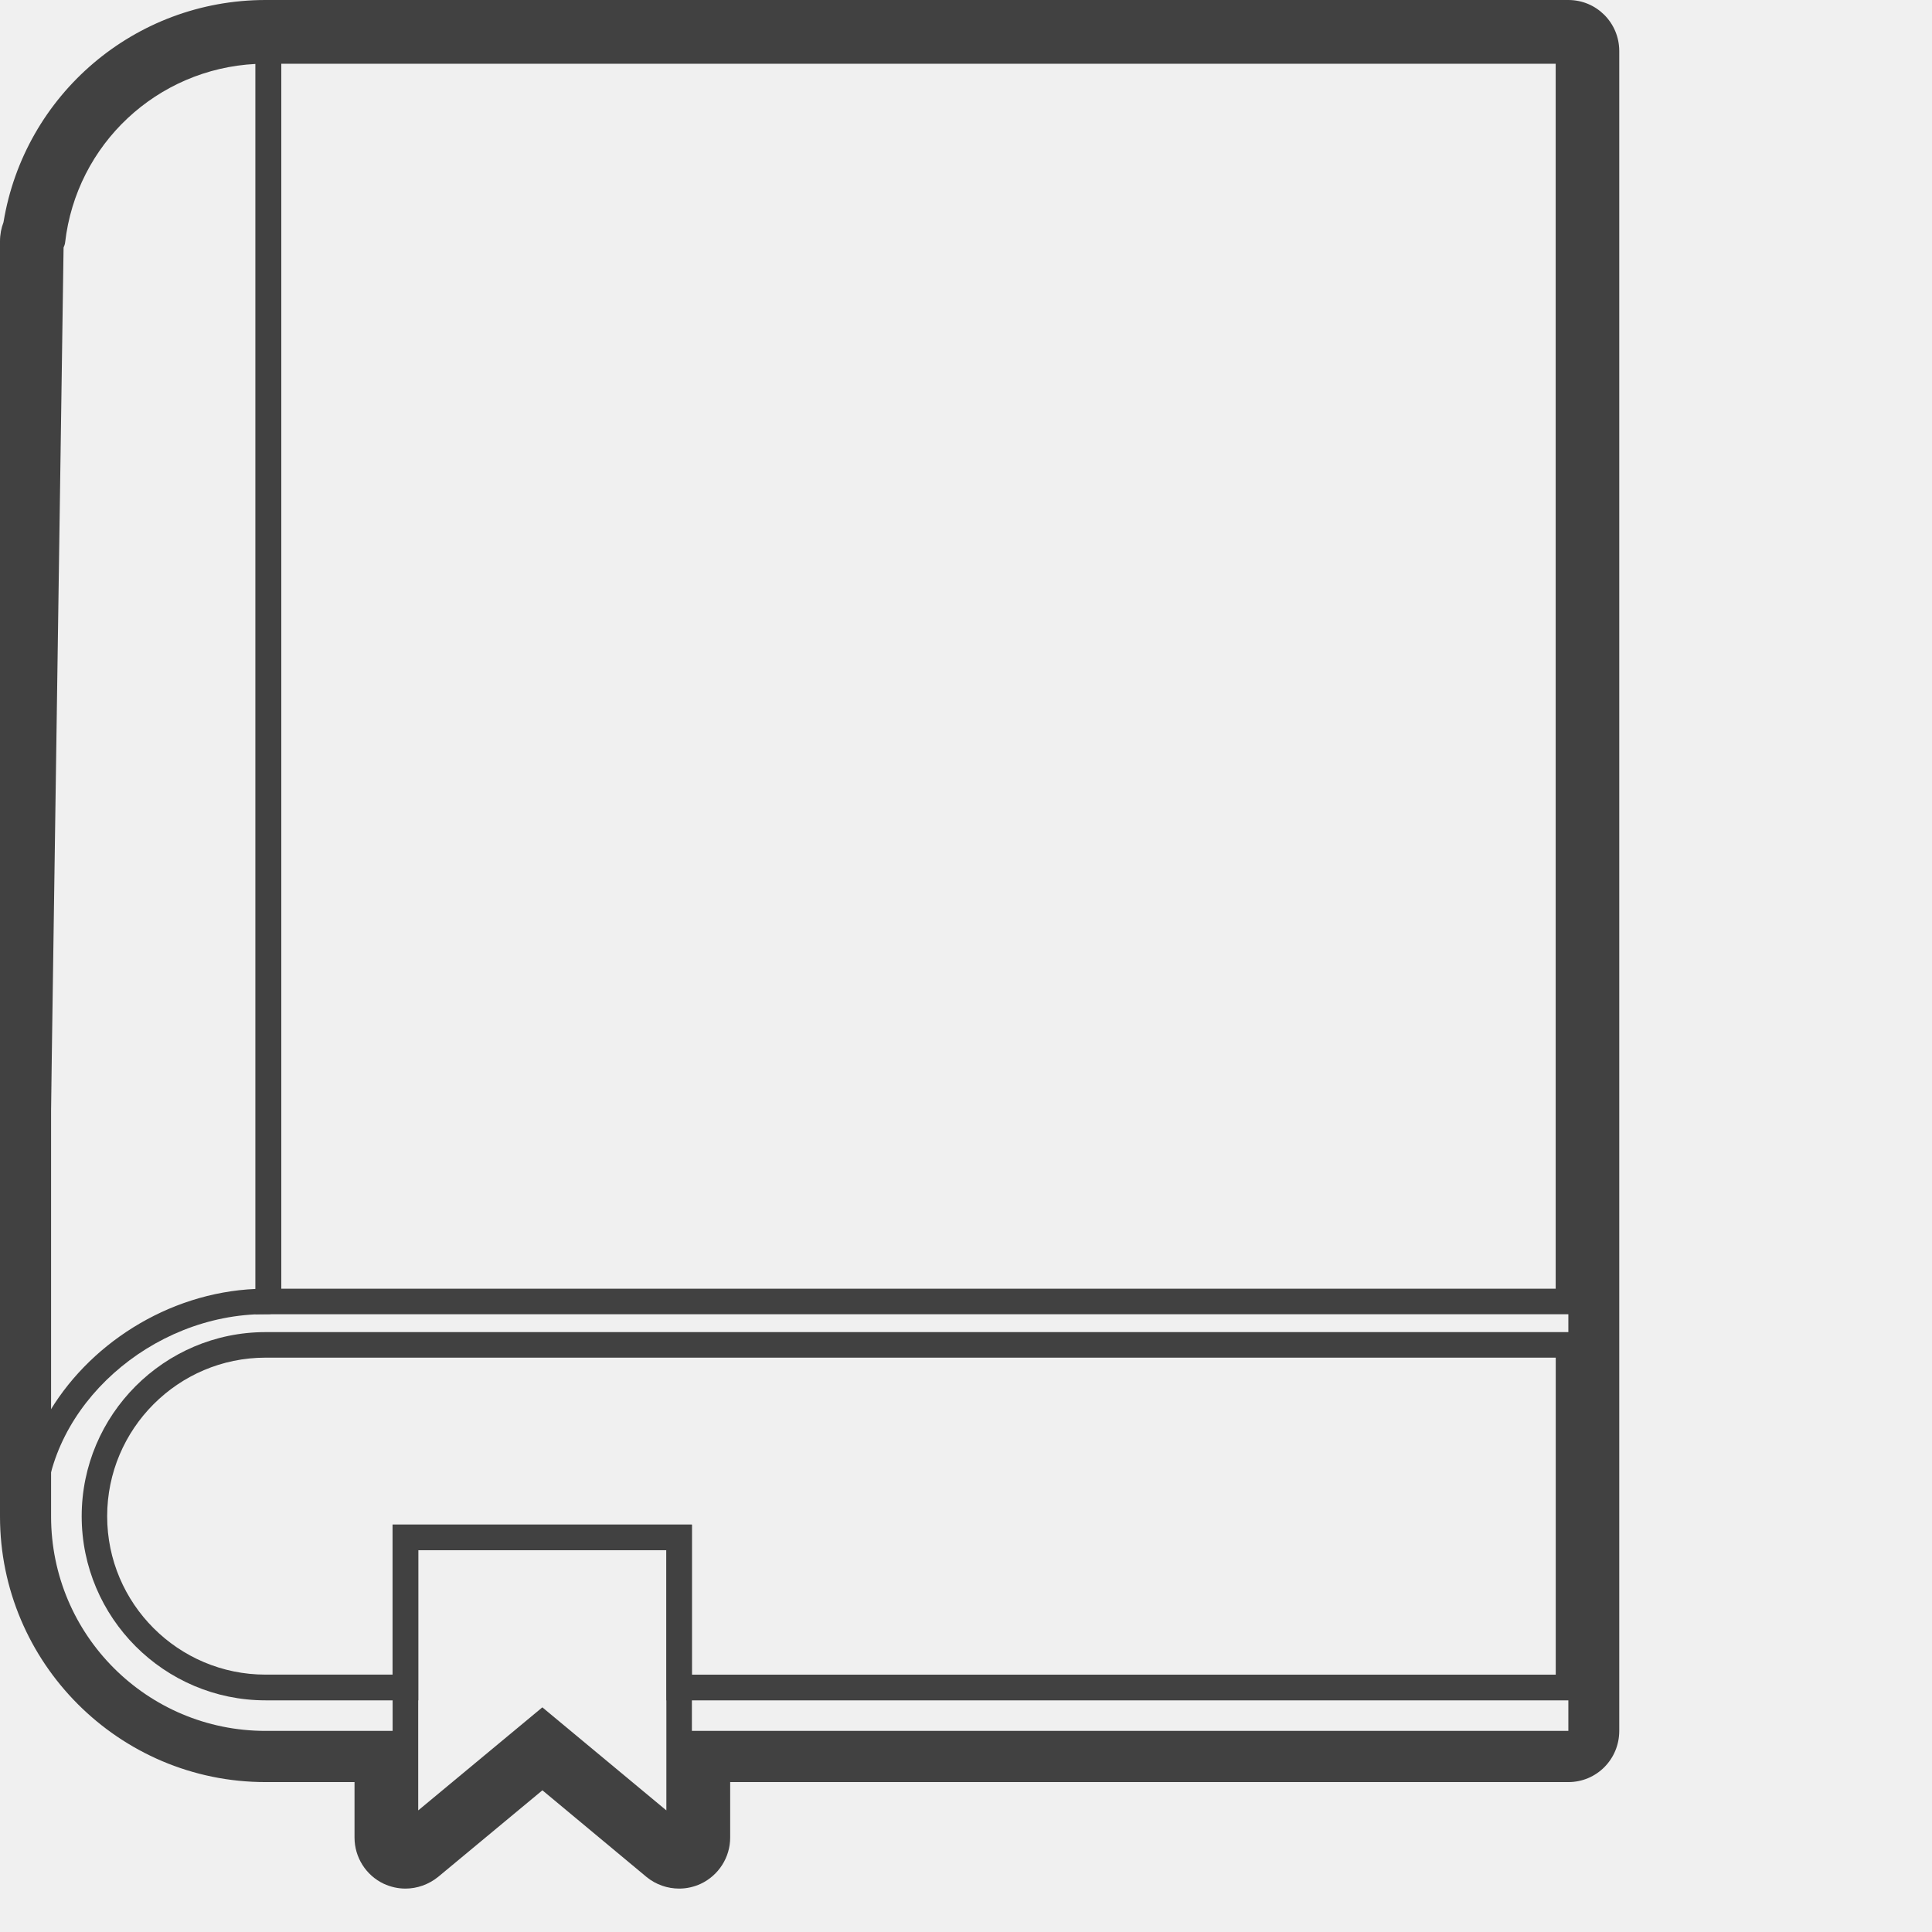
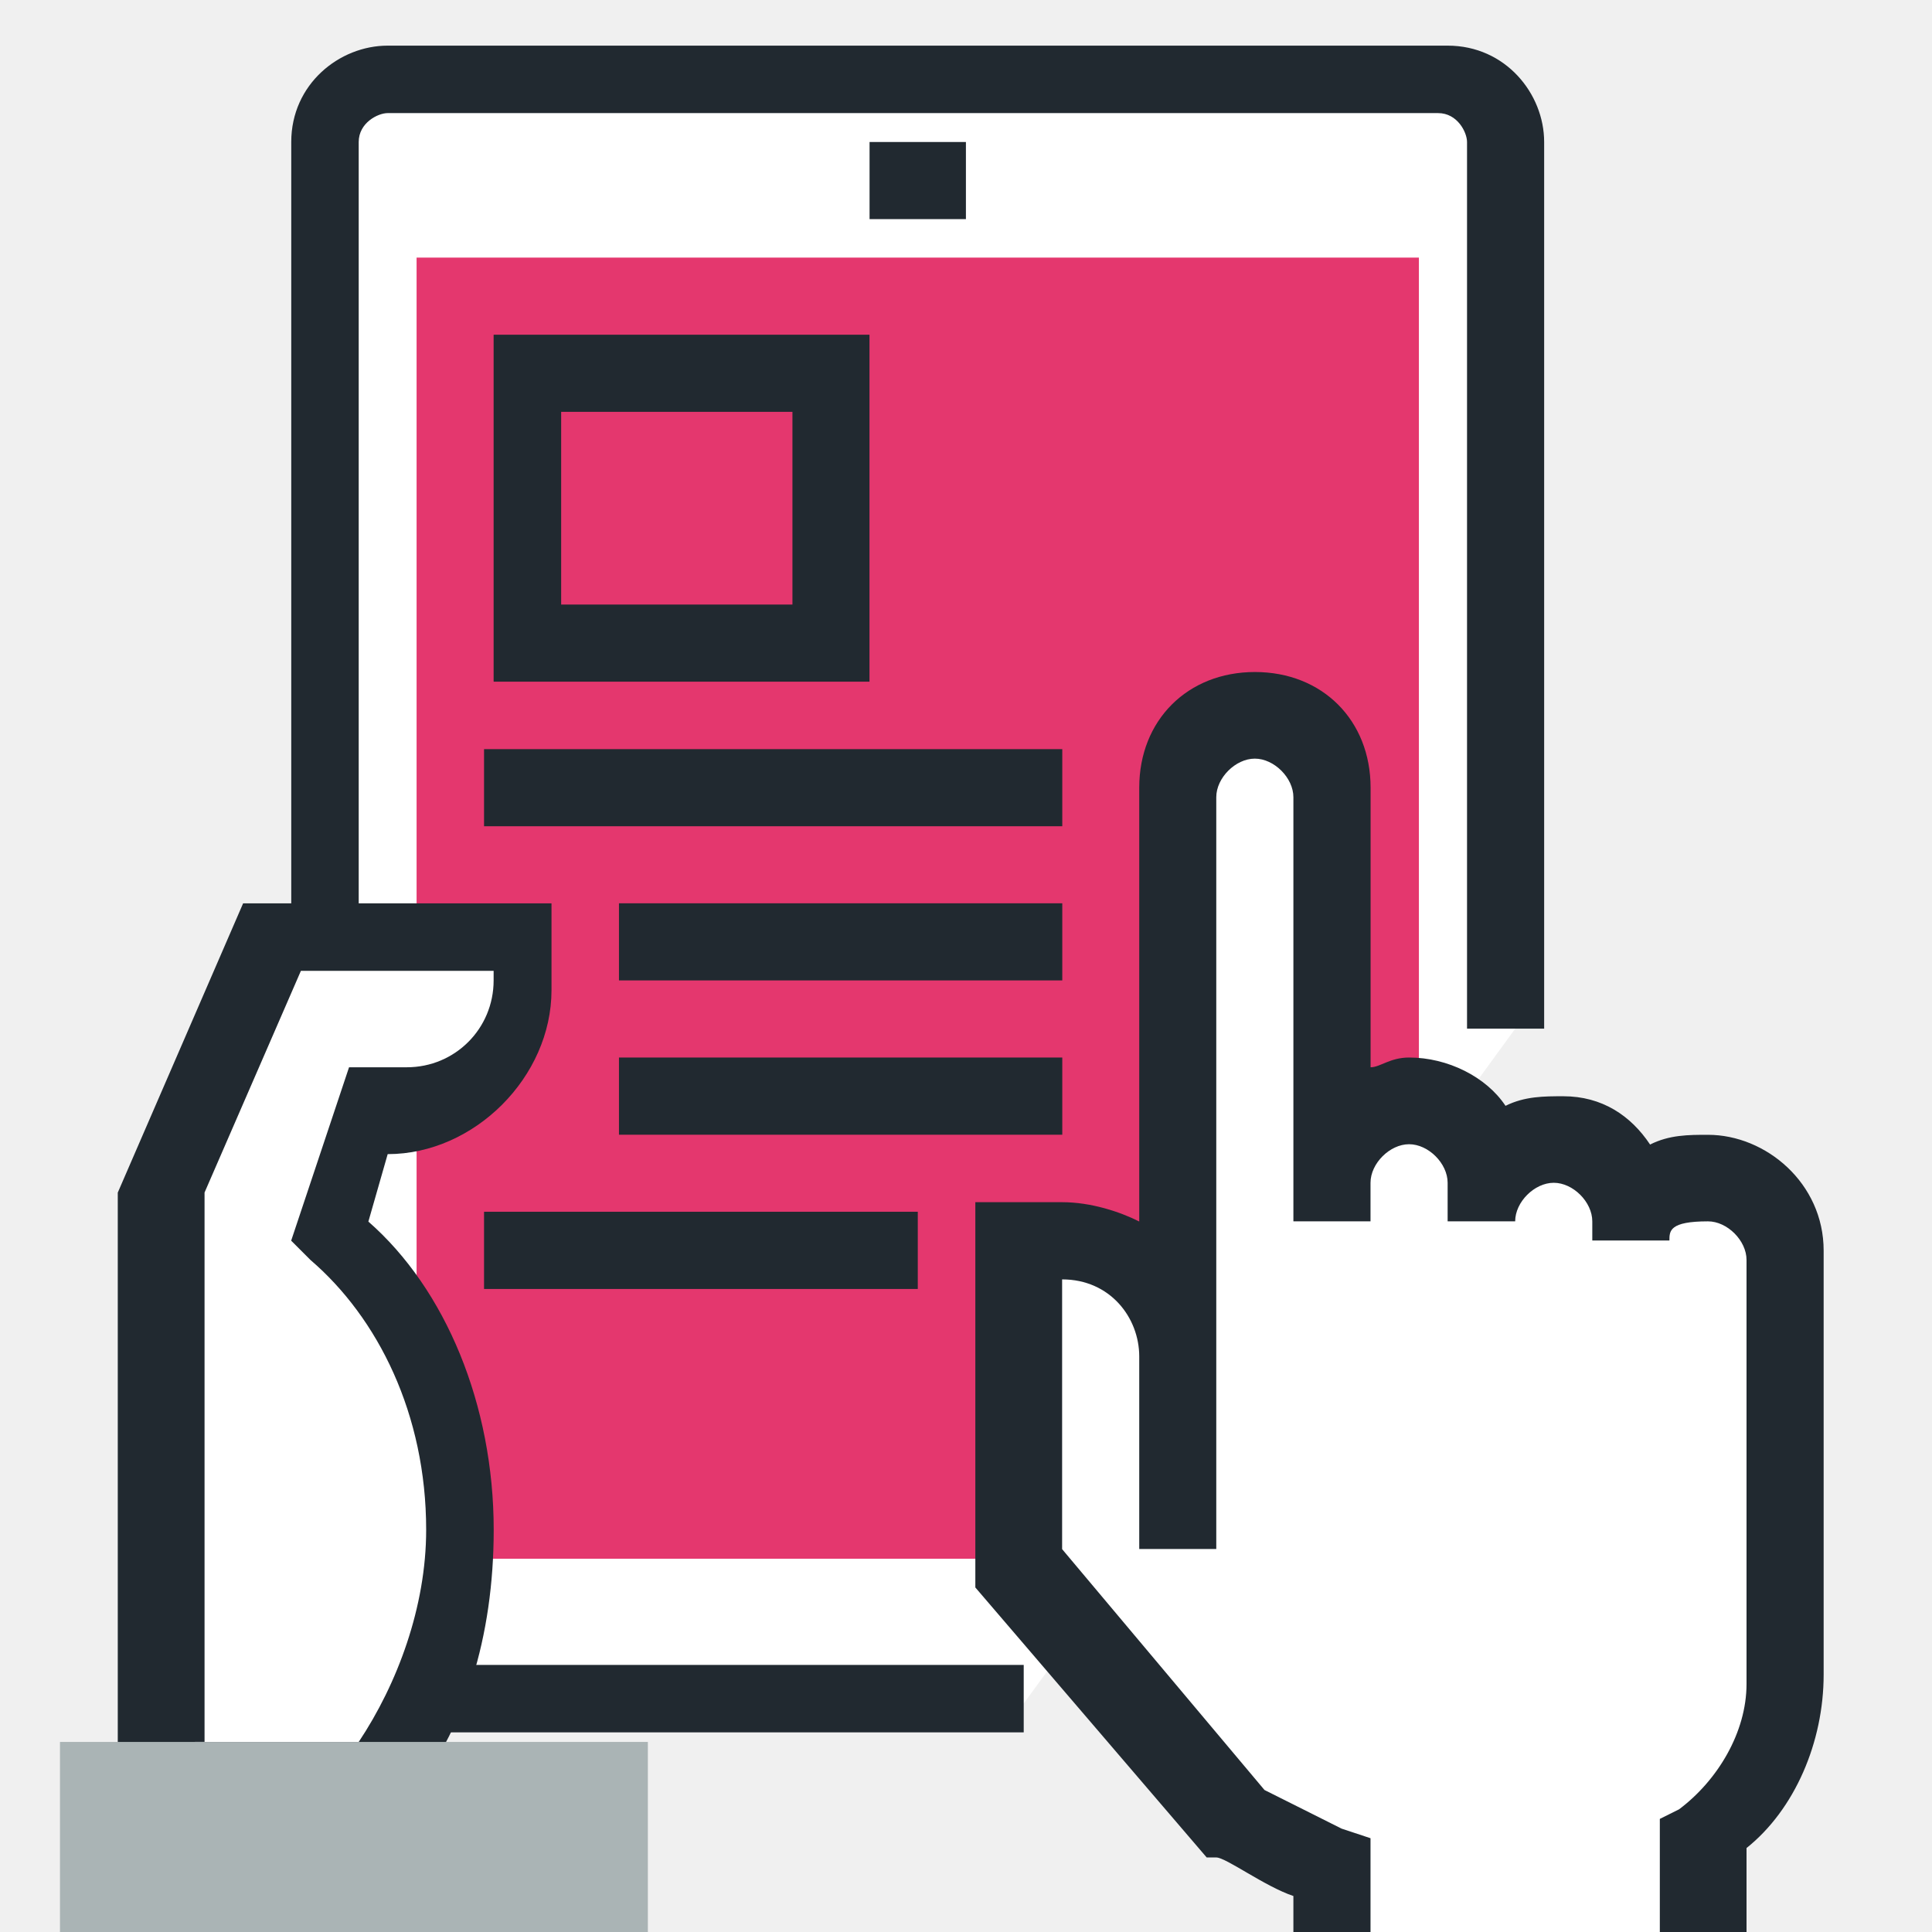
- <svg xmlns="http://www.w3.org/2000/svg" version="1.1" id="svg3024" x="0px" y="0px" width="32px" height="32px" viewBox="0 0 32 32" enable-background="new 0 0 32 32" xml:space="preserve">
+ <svg xmlns="http://www.w3.org/2000/svg" version="1.1" id="Camada_1" x="0px" y="0px" width="24px" height="24px" viewBox="0 0 24 24" enable-background="new 0 0 24 24" xml:space="preserve">
  <g>
-     <path fill="#414141" d="M0.539,25.324c0,0,0,0-0.001,0c-0.118,0-0.209-0.094-0.209-0.207v-0.095l0.304-21.03   c0.001-0.042,0.016-0.084,0.035-0.121c0.262-1.851,1.847-3.238,3.73-3.238h0.046c0.119,0,0.215,0.094,0.215,0.21v20.712   c0,0.117-0.095,0.211-0.215,0.211H4.398c-1.893,0-3.597,1.524-3.647,3.263v0.084C0.751,25.233,0.65,25.324,0.539,25.324z    M1.053,4.099L0.771,23.467c0.667-1.186,2.004-2.055,3.462-2.118V1.059C2.605,1.141,1.264,2.385,1.078,4.021   C1.074,4.049,1.065,4.073,1.053,4.099z" />
-     <path fill="#414141" d="M26.188,21.768H4.232V0.634h21.955V21.768z M4.659,21.345h21.108V1.056H4.659V21.345z" />
-     <path fill="#414141" d="M11.46,30.884l-2.475-2.052l-2.482,2.052v-5.631h4.957V30.884z M6.927,25.677v4.309l2.056-1.707   l2.054,1.707v-4.309H6.927z" />
-     <path fill="#414141" d="M26.188,28.163h-15.15v-2.486h-4.11v2.486H4.398c-1.677,0-3.045-1.369-3.045-3.049   c0-1.681,1.368-3.05,3.045-3.05h21.79V28.163z M11.46,27.738h14.308v-5.251H4.398c-1.446,0-2.623,1.179-2.623,2.627   c0,1.447,1.177,2.623,2.623,2.623h2.104v-2.485h4.957v2.486H11.46z" />
-     <path fill="#414141" d="M25.977,0.844v3.154v9.365v8.193v0.721v5.676v0.716H11.25v1.768l-2.128-1.768H8.844l-2.127,1.768v-1.768   H4.398c-1.961,0-3.552-1.588-3.552-3.552V3.998h0.023c0.2-1.777,1.703-3.154,3.529-3.154h0.046h8.964h9.011H25.977L25.977,0.844z    M25.977,0h-3.558H13.41H4.444H4.398c-2.165,0-3.993,1.568-4.34,3.681C0.021,3.776,0,3.884,0,3.998v21.119   c0,2.423,1.971,4.4,4.398,4.4h1.474v0.919c0,0.326,0.188,0.625,0.484,0.765c0.116,0.053,0.235,0.08,0.36,0.08   c0.191,0,0.383-0.067,0.54-0.193l1.728-1.435l1.724,1.435c0.157,0.129,0.349,0.193,0.542,0.193c0.121,0,0.244-0.027,0.358-0.08   c0.296-0.14,0.486-0.438,0.486-0.765v-0.919h13.883c0.468,0,0.843-0.379,0.843-0.849v-0.716v-5.676v-0.721v-8.193V3.998V0.844   C26.819,0.378,26.444,0,25.977,0L25.977,0z" />
+     <g>
+       <g>
+         <path fill="#FFFFFF" d="M12.718,21.16H4.815c-0.479,0-0.838-0.359-0.838-0.838V1.764c0-0.479,0.359-0.838,0.838-0.838h13.169     c0.479,0,0.839,0.359,0.839,0.838v11.014" />
+         <path fill="#212930" d="M12.718,21.52H4.815c-0.718,0-1.197-0.6-1.197-1.197V1.764c0-0.719,0.599-1.197,1.197-1.197h13.169     c0.719,0,1.198,0.598,1.198,1.197v11.014h-0.958V1.764c0-0.12-0.119-0.359-0.359-0.359H4.815c-0.12,0-0.359,0.12-0.359,0.359     v18.559c0,0.119,0.119,0.359,0.359,0.359h7.902V21.52z" />
+       </g>
+       <rect x="5.175" y="3.2" fill="#E4376E" width="12.451" height="16.163" />
+       <g>
+         <line fill="none" x1="11.999" y1="2.242" x2="10.802" y2="2.242" />
+         <rect x="10.802" y="1.764" fill="#212930" width="1.197" height="0.958" />
+       </g>
+     </g>
+     <g>
+       <path fill="#FFFFFF" d="M21.098,24.033v-1.197c0.599-0.479,0.958-1.197,0.958-2.035V16.49v-0.957c0-0.48-0.359-0.957-0.958-0.957    s-0.958,0.238-0.958,0.717v-0.119c0-0.479-0.359-0.957-0.957-0.957c-0.479,0-0.958,0.359-0.958,0.957v-0.479    c0-0.479-0.359-0.959-0.958-0.959c-0.479,0-0.958,0.359-0.958,0.959v0.479c0-1.197,0-5.269,0-5.269    c0-0.479-0.479-0.958-0.957-0.958s-0.958,0.479-0.958,0.958v9.339v-0.479V16.85c0-0.838-0.599-1.438-1.437-1.438h-0.479l0,0v1.797    l0,0v2.395l2.634,3.232c0,0,0.719,0.479,1.078,0.598v0.719" />
+       <path fill="#212930" d="M21.577,24.033h-0.958v-1.438l0.239-0.119c0.479-0.359,0.838-0.957,0.838-1.557v-4.311v-0.957    c0-0.24-0.239-0.479-0.479-0.479c-0.479,0-0.479,0.119-0.479,0.238l0,0H19.78v-0.238c0-0.24-0.238-0.479-0.479-0.479    c-0.239,0-0.479,0.238-0.479,0.479h-0.839v-0.479c0-0.24-0.238-0.479-0.479-0.479c-0.239,0-0.479,0.238-0.479,0.479v0.479l0,0    h-0.958c0-1.197,0-5.269,0-5.269c0-0.24-0.239-0.479-0.479-0.479s-0.479,0.239-0.479,0.479v9.339h-0.957v-0.479V16.85    c0-0.479-0.359-0.957-0.958-0.957v1.197v0.359l0,0v1.795l2.514,2.992c0.24,0.121,0.719,0.359,0.958,0.48l0.359,0.119v1.197h-0.958    v-0.479c-0.359-0.121-0.838-0.479-0.958-0.479h-0.119l-2.874-3.354v-2.514V16.85l0,0v-0.957l0,0v-0.6v-0.359l0,0l0,0h1.078    c0.359,0,0.718,0.119,0.958,0.24V9.785c0-0.837,0.599-1.437,1.437-1.437s1.437,0.599,1.437,1.437l0,0c0,0,0,1.916,0,3.473    c0.12,0,0.239-0.121,0.479-0.121c0.479,0,0.958,0.24,1.197,0.6c0.239-0.119,0.479-0.119,0.719-0.119c0.479,0,0.838,0.24,1.077,0.6    c0.239-0.121,0.479-0.121,0.719-0.121c0.718,0,1.437,0.6,1.437,1.438v0.957v4.311c0,0.838-0.359,1.676-0.958,2.154v1.078H21.577z" />
+     </g>
+     <g>
+       <g>
+         <path fill="#FFFFFF" d="M3.379,11.701L3.379,11.701h3.112c0,0,0,0,0,0.12v0.479c0,0.837-0.718,1.558-1.556,1.558H4.576     l-0.479,1.436c0.958,0.719,1.676,2.156,1.676,3.711c0,1.197-0.359,2.275-1.078,3.113H1.942v-7.303L3.379,11.701z" />
+         <path fill="#212930" d="M4.935,22.596H1.463v-7.781l1.557-3.593h3.831v0.479v0.12v0.479c0,1.078-0.958,2.037-2.035,2.037l0,0     l-0.24,0.838c0.958,0.838,1.557,2.275,1.557,3.83c0,1.318-0.359,2.516-1.078,3.354L4.935,22.596z M2.421,21.639h2.035     c0.479-0.719,0.838-1.676,0.838-2.635c0-1.436-0.599-2.633-1.437-3.352l-0.24-0.24l0.719-2.154h0.718     c0.599,0,1.078-0.48,1.078-1.079V12.06H3.738l-1.197,2.754v6.824H2.421z" />
+       </g>
+     </g>
+     <polyline fill="#AAB4B5" points="8.048,24.033 8.048,21.639 0.745,21.639 0.745,24.033  " />
+     <g>
+       <path fill="#212930" d="M10.802,8.468H6.132v-4.31h4.669V8.468z M6.971,7.51h2.873V5.116H6.971V7.51L6.971,7.51z" />
+     </g>
+     <g>
+       <rect x="6.013" y="9.306" fill="#212930" width="7.183" height="0.958" />
+     </g>
+     <g>
+       <rect x="7.689" y="11.221" fill="#212930" width="5.507" height="0.958" />
+     </g>
+     <g>
+       <rect x="7.689" y="13.137" fill="#212930" width="5.507" height="0.959" />
+     </g>
+     <g>
+       <rect x="6.013" y="15.053" fill="#212930" width="5.388" height="0.959" />
+     </g>
  </g>
</svg>
